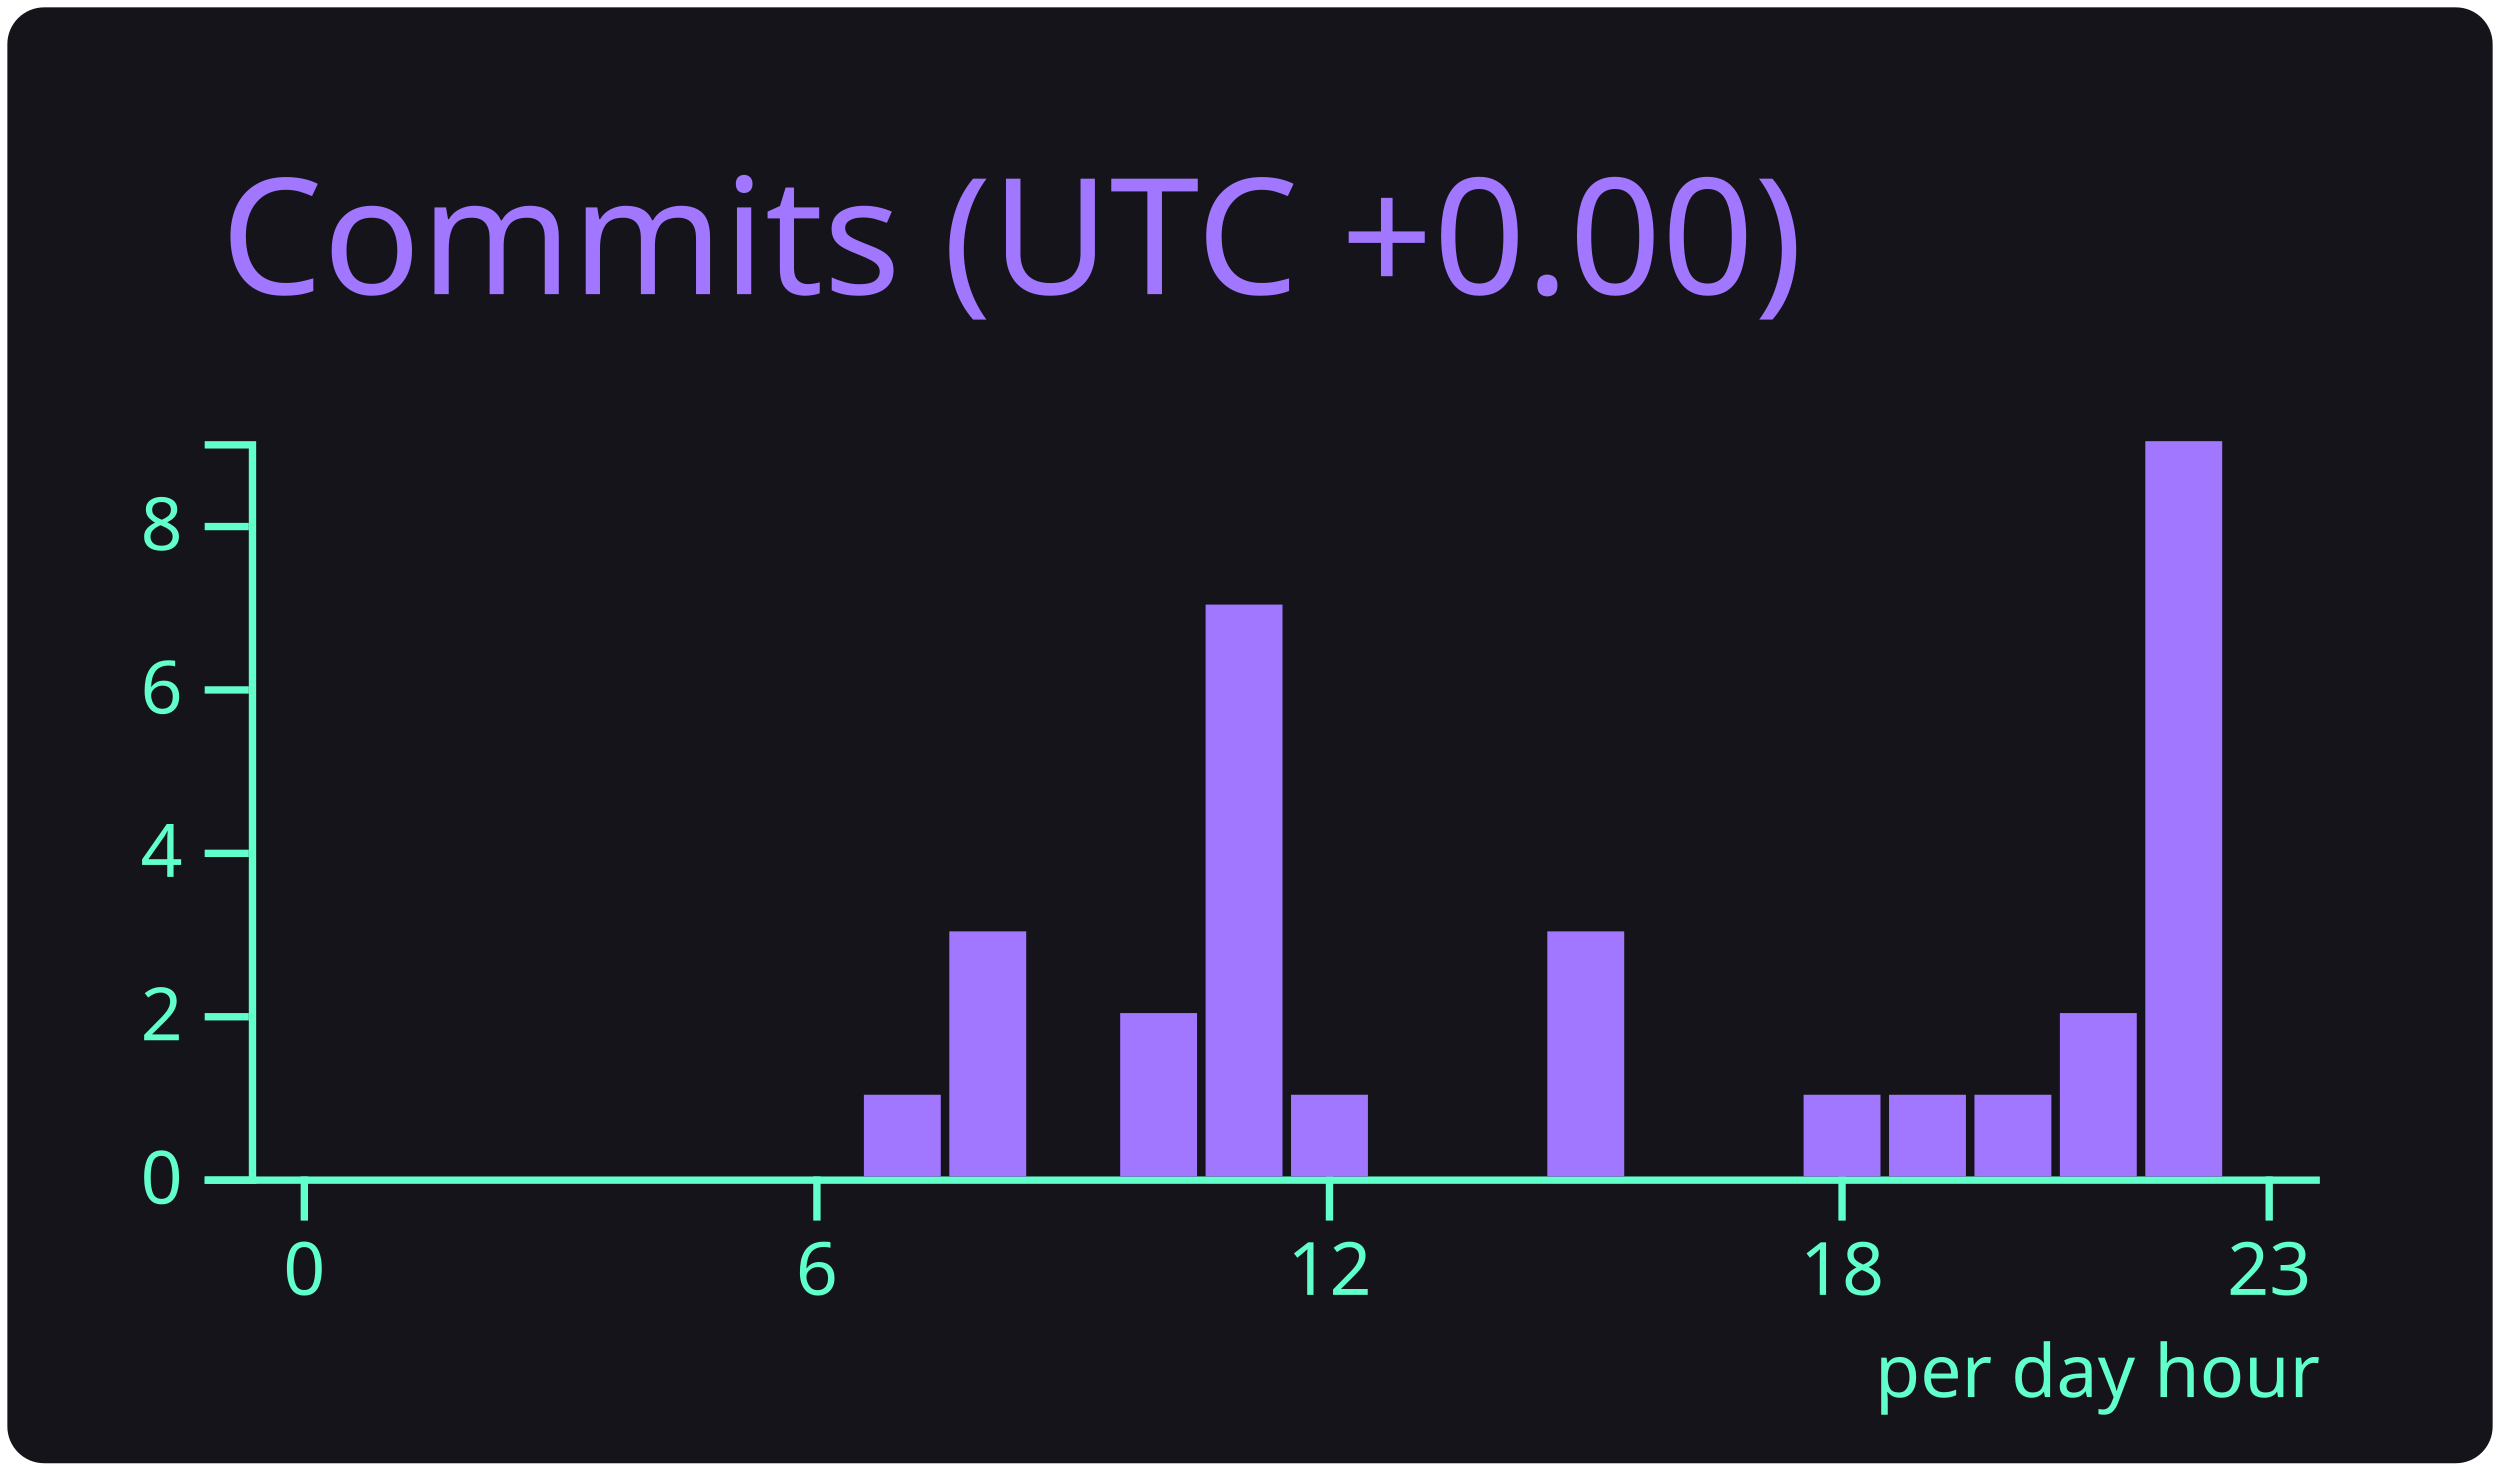
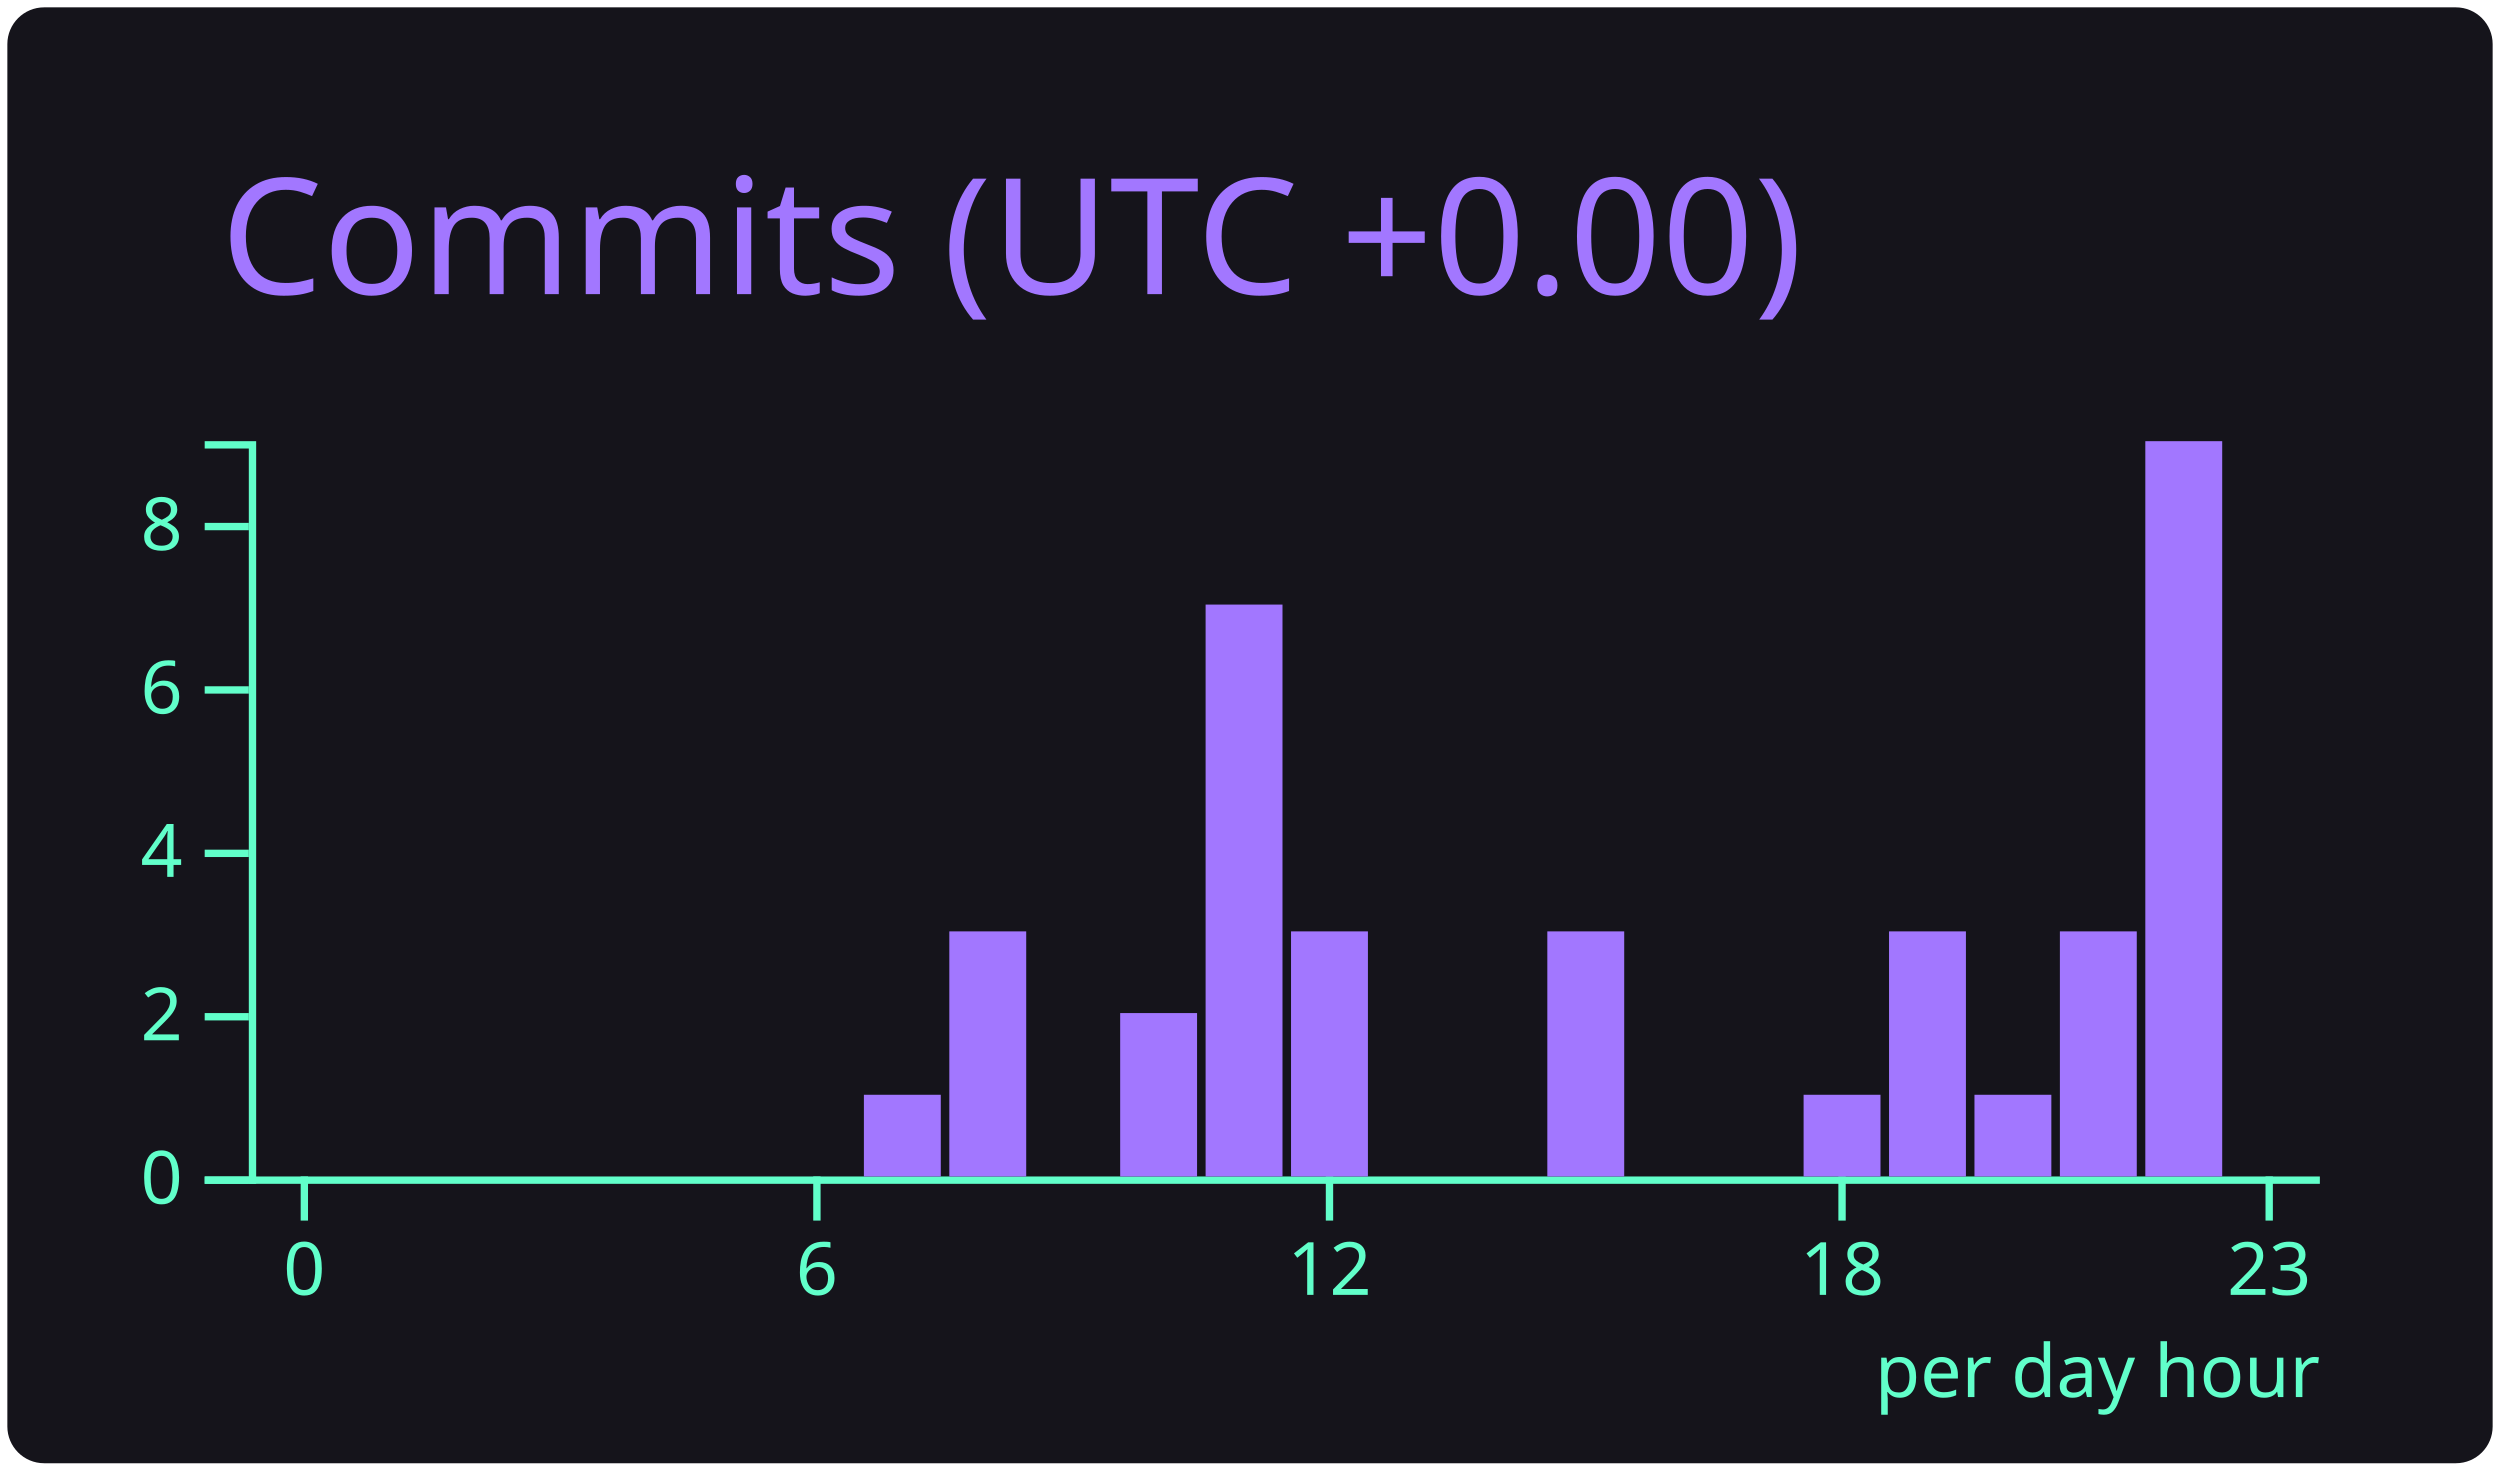
<svg xmlns="http://www.w3.org/2000/svg" width="340" height="200" viewBox="0 0 340 200">
  <style>* {
          font-family: 'Segoe UI', Ubuntu, "Helvetica Neue", Sans-Serif
        }</style>
  <g class="gpsc-root">
    <rect x="1" y="1" rx="5" ry="5" height="99%" width="99.412%" stroke="#000000" stroke-width="1" fill="#15141b" stroke-opacity="0" />
    <text x="30" y="40" class="gpsc-item" style="--gpsc-i: 0; font-size: 22px; fill: #a277ff;">Commits (UTC +0.00)</text>
    <g transform="translate(0,40)">
      <g color="#a277ff" transform="translate(35,20)">
        <g color="#61ffca" transform="translate(0,100)" fill="none" font-size="10" font-family="sans-serif" text-anchor="middle">
          <path class="domain" stroke="currentColor" d="M-1.162,0.5H280.5" />
          <g class="tick" opacity="1" transform="translate(6.390041,0)">
            <line stroke="currentColor" y2="6" />
            <text fill="currentColor" y="9" dy="0.71em">0</text>
          </g>
          <g class="tick" opacity="1" transform="translate(76.09959,0)">
            <line stroke="currentColor" y2="6" />
            <text fill="currentColor" y="9" dy="0.71em">6</text>
          </g>
          <g class="tick" opacity="1" transform="translate(145.8091,0)">
            <line stroke="currentColor" y2="6" />
            <text fill="currentColor" y="9" dy="0.71em">12</text>
          </g>
          <g class="tick" opacity="1" transform="translate(215.5187,0)">
            <line stroke="currentColor" y2="6" />
            <text fill="currentColor" y="9" dy="0.71em">18</text>
          </g>
          <g class="tick" opacity="1" transform="translate(273.61,0)">
            <line stroke="currentColor" y2="6" />
            <text fill="currentColor" y="9" dy="0.71em">23</text>
          </g>
        </g>
        <g color="#61ffca" transform="translate(-1.161826,0)" fill="none" font-size="10" font-family="sans-serif" text-anchor="end">
          <path class="domain" stroke="currentColor" d="M-6,100.5H0.5V0.5H-6" />
          <g class="tick" opacity="1" transform="translate(0,100.5)">
            <line stroke="currentColor" x2="-6" />
            <text fill="currentColor" x="-9" dy="0.32em">0</text>
          </g>
          <g class="tick" opacity="1" transform="translate(0,78.27778)">
            <line stroke="currentColor" x2="-6" />
            <text fill="currentColor" x="-9" dy="0.32em">2</text>
          </g>
          <g class="tick" opacity="1" transform="translate(0,56.05556)">
            <line stroke="currentColor" x2="-6" />
            <text fill="currentColor" x="-9" dy="0.32em">4</text>
          </g>
          <g class="tick" opacity="1" transform="translate(0,33.83333)">
            <line stroke="currentColor" x2="-6" />
            <text fill="currentColor" x="-9" dy="0.32em">6</text>
          </g>
          <g class="tick" opacity="1" transform="translate(0,11.61111)">
            <line stroke="currentColor" x2="-6" />
            <text fill="currentColor" x="-9" dy="0.32em">8</text>
          </g>
        </g>
        <rect class="bar" style="--gpsc-i: 0;" fill="#a277ff" x="1.162" y="100" width="10.456" height="0" />
        <rect class="bar" style="--gpsc-i: 1;" fill="#a277ff" x="12.78" y="100" width="10.456" height="0" />
        <rect class="bar" style="--gpsc-i: 2;" fill="#a277ff" x="24.398" y="100" width="10.456" height="0" />
        <rect class="bar" style="--gpsc-i: 3;" fill="#a277ff" x="36.017" y="100" width="10.456" height="0" />
        <rect class="bar" style="--gpsc-i: 4;" fill="#a277ff" x="47.635" y="100" width="10.456" height="0" />
        <rect class="bar" style="--gpsc-i: 5;" fill="#a277ff" x="59.253" y="100" width="10.456" height="0" />
        <rect class="bar" style="--gpsc-i: 6;" fill="#a277ff" x="70.871" y="100" width="10.456" height="0" />
        <rect class="bar" style="--gpsc-i: 7;" fill="#a277ff" x="82.49" y="88.889" width="10.456" height="11.111" />
        <rect class="bar" style="--gpsc-i: 8;" fill="#a277ff" x="94.108" y="66.667" width="10.456" height="33.333" />
        <rect class="bar" style="--gpsc-i: 9;" fill="#a277ff" x="105.726" y="100" width="10.456" height="0" />
        <rect class="bar" style="--gpsc-i: 10;" fill="#a277ff" x="117.344" y="77.778" width="10.456" height="22.222" />
        <rect class="bar" style="--gpsc-i: 11;" fill="#a277ff" x="128.963" y="22.222" width="10.456" height="77.778" />
-         <rect class="bar" style="--gpsc-i: 12;" fill="#a277ff" x="140.581" y="88.889" width="10.456" height="11.111" />
+         <rect class="bar" style="--gpsc-i: 12;" fill="#a277ff" x="140.581" y="66.667" width="10.456" height="33.333" />
        <rect class="bar" style="--gpsc-i: 13;" fill="#a277ff" x="152.199" y="100" width="10.456" height="0" />
        <rect class="bar" style="--gpsc-i: 14;" fill="#a277ff" x="163.817" y="100" width="10.456" height="0" />
        <rect class="bar" style="--gpsc-i: 15;" fill="#a277ff" x="175.436" y="66.667" width="10.456" height="33.333" />
        <rect class="bar" style="--gpsc-i: 16;" fill="#a277ff" x="187.054" y="100" width="10.456" height="0" />
        <rect class="bar" style="--gpsc-i: 17;" fill="#a277ff" x="198.672" y="100" width="10.456" height="0" />
        <rect class="bar" style="--gpsc-i: 18;" fill="#a277ff" x="210.29" y="88.889" width="10.456" height="11.111" />
-         <rect class="bar" style="--gpsc-i: 19;" fill="#a277ff" x="221.909" y="88.889" width="10.456" height="11.111" />
+         <rect class="bar" style="--gpsc-i: 19;" fill="#a277ff" x="221.909" y="66.667" width="10.456" height="33.333" />
        <rect class="bar" style="--gpsc-i: 20;" fill="#a277ff" x="233.527" y="88.889" width="10.456" height="11.111" />
-         <rect class="bar" style="--gpsc-i: 21;" fill="#a277ff" x="245.145" y="77.778" width="10.456" height="22.222" />
+         <rect class="bar" style="--gpsc-i: 21;" fill="#a277ff" x="245.145" y="66.667" width="10.456" height="33.333" />
        <rect class="bar" style="--gpsc-i: 22;" fill="#a277ff" x="256.763" y="0" width="10.456" height="100" />
        <rect class="bar" style="--gpsc-i: 23;" fill="#a277ff" x="268.382" y="100" width="10.456" height="0" />
        <g>
          <text y="130" x="220" style="fill: #61ffca; font-size: 10px;">per day hour</text>
        </g>
      </g>
    </g>
  </g>
</svg>
